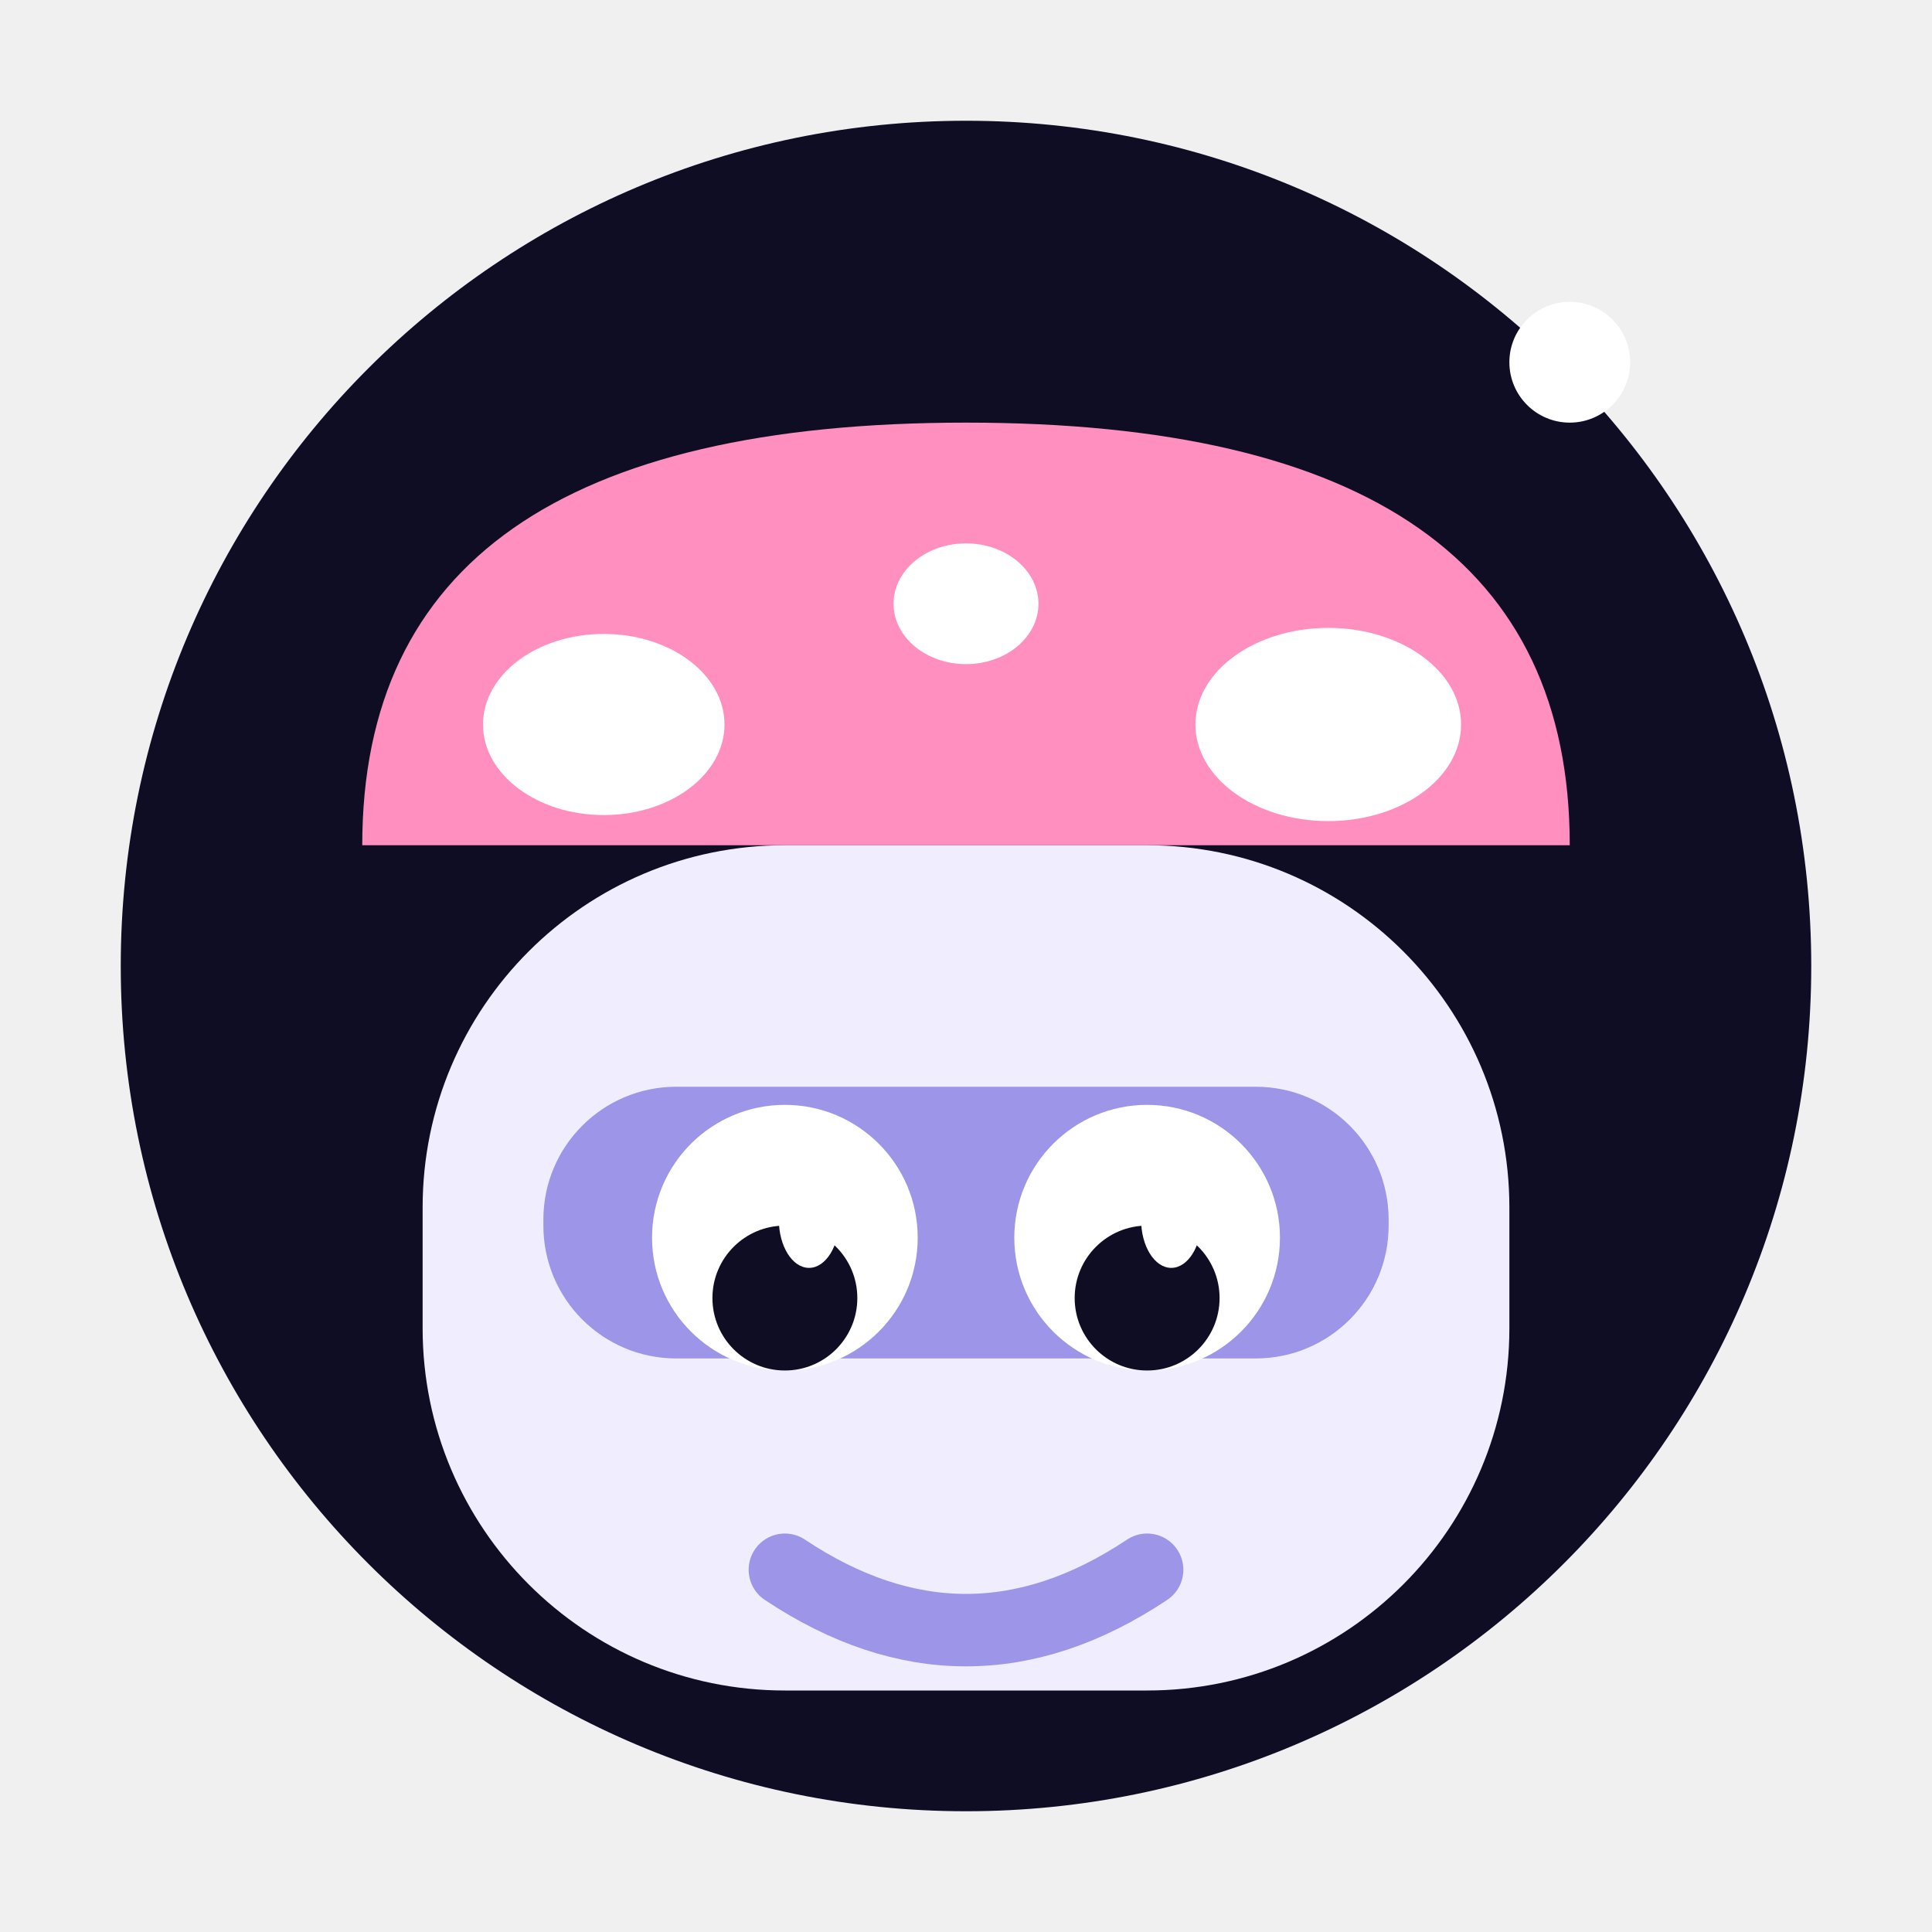
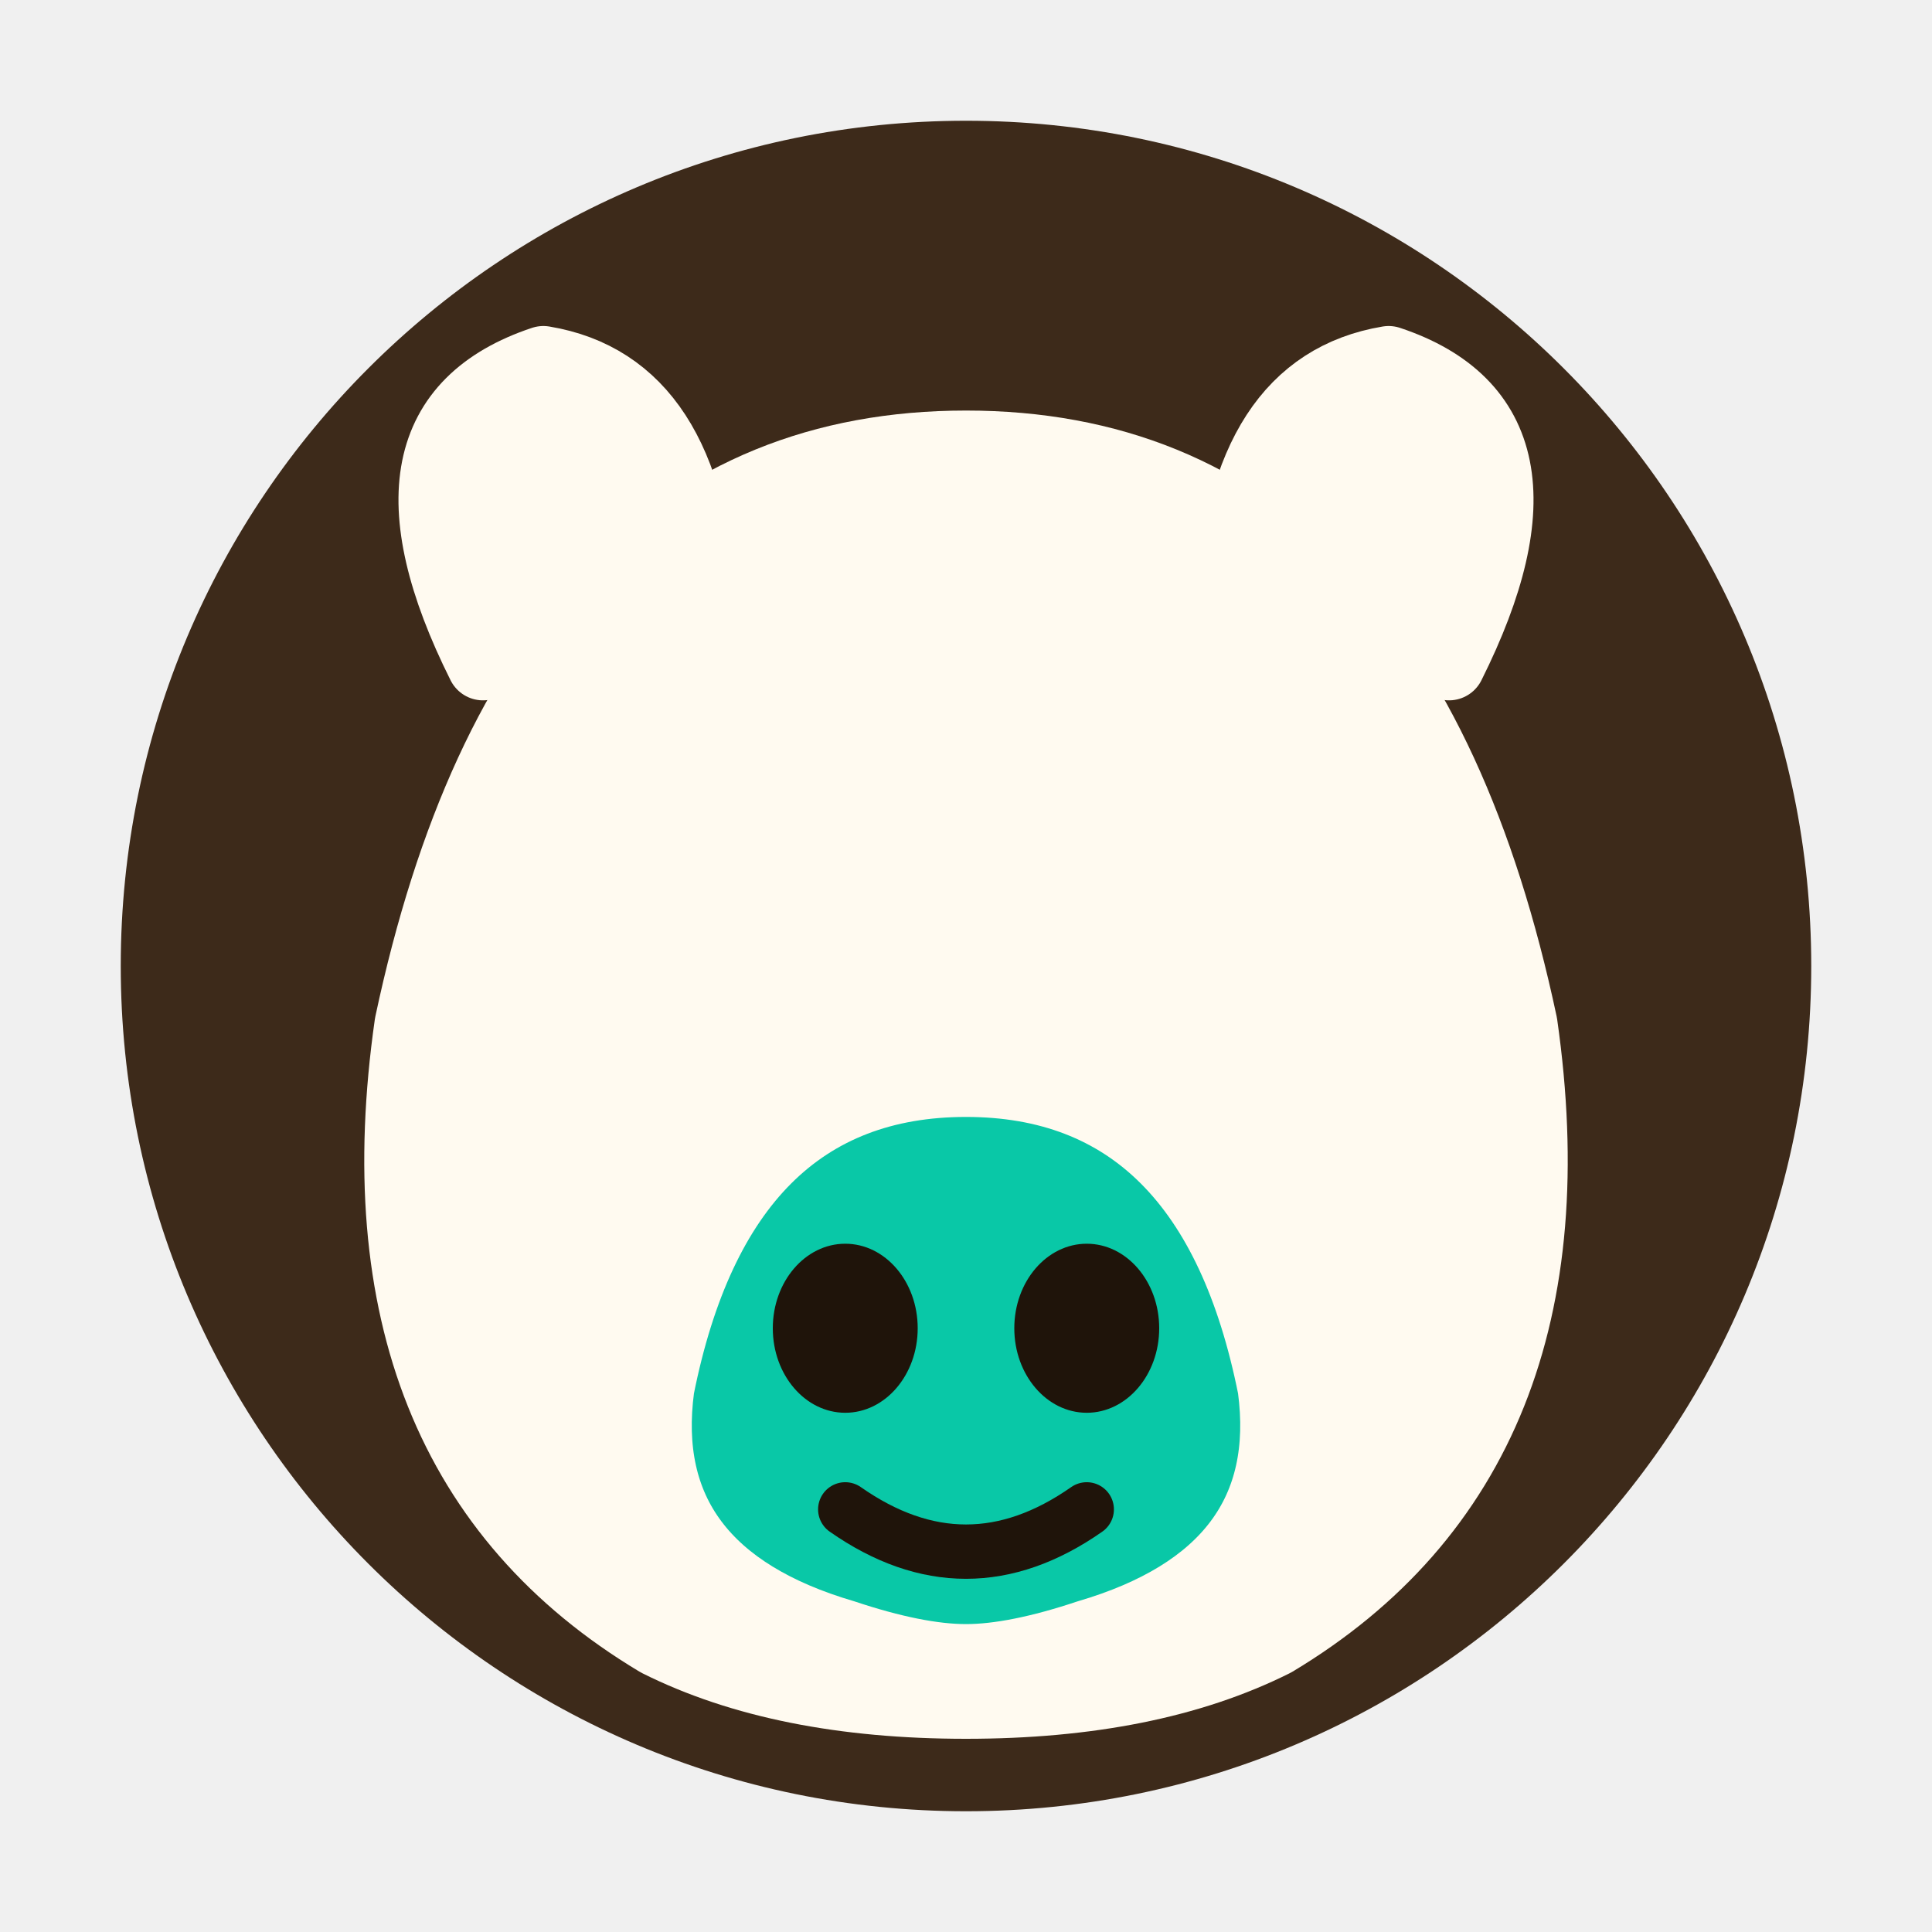
<svg xmlns="http://www.w3.org/2000/svg" viewBox="0 0 32 32" role="img" aria-label="OpenBuddy">
-   <circle cx="16" cy="16" r="14" fill="#0F0D24" />
-   <path d="M6 14 Q6 7 16 7 Q26 7 26 14 Z" fill="#FF8FBE" />
-   <ellipse cx="10" cy="12" rx="2" ry="1.5" fill="#FFFFFF" />
-   <ellipse cx="22" cy="12" rx="2.2" ry="1.6" fill="#FFFFFF" />
-   <ellipse cx="16" cy="10" rx="1.2" ry="1" fill="#FFFFFF" />
-   <rect x="7" y="14" width="18" height="14" rx="6" fill="#F0EDFF" />
-   <rect x="9" y="18" width="14" height="4.5" rx="2.2" fill="#9C95E8" />
-   <circle cx="13" cy="20.5" r="2.2" fill="#FFFFFF" />
-   <circle cx="19" cy="20.5" r="2.2" fill="#FFFFFF" />
-   <circle cx="13" cy="21.5" r="1.2" fill="#0F0D24" />
-   <circle cx="19" cy="21.5" r="1.2" fill="#0F0D24" />
-   <ellipse cx="13.4" cy="20.2" rx="0.5" ry="0.8" fill="#FFFFFF" />
-   <ellipse cx="19.4" cy="20.2" rx="0.5" ry="0.8" fill="#FFFFFF" />
-   <path d="M13 26 Q16 28 19 26" fill="none" stroke="#9C95E8" stroke-width="1.2" stroke-linecap="round" />
-   <circle cx="26" cy="6" r="1" fill="#FFFFFF" />
+   <circle cx="16" cy="16" r="14" fill="#3D2A1A" />
+   <path d="M8 11 Q6 7 9 6 Q11.4 6.4 11.6 10 Z" fill="#FFFAF0" stroke="#FFFAF0" stroke-width="1.2" stroke-linejoin="round" />
+   <path d="M24 11 Q26 7 23 6 Q20.6 6.4 20.4 10 Z" fill="#FFFAF0" stroke="#FFFAF0" stroke-width="1.2" stroke-linejoin="round" />
+   <path d="M16 7.6 Q9 7.6 7 17 Q6 24 11 27 Q13 28 16 28 Q19 28 21 27 Q26 24 25 17 Q23 7.6 16 7.6 Z" fill="#FFFAF0" stroke="#FFFAF0" stroke-width="1.6" stroke-linejoin="round" />
+   <path d="M16 18 Q12 18 11 23 Q10.6 26 14 27 Q15.2 27.4 16 27.4 Q16.8 27.4 18 27 Q21.4 26 21 23 Q20 18 16 18 Z" fill="#09C8A7" stroke="#FFFAF0" stroke-width="1" stroke-linejoin="round" />
+   <ellipse cx="14" cy="22" rx="1.2" ry="1.4" fill="#1F140A" />
+   <ellipse cx="18" cy="22" rx="1.2" ry="1.4" fill="#1F140A" />
+   <path d="M14 25 Q16 26.4 18 25" fill="none" stroke="#1F140A" stroke-width="0.9" stroke-linecap="round" />
</svg>
